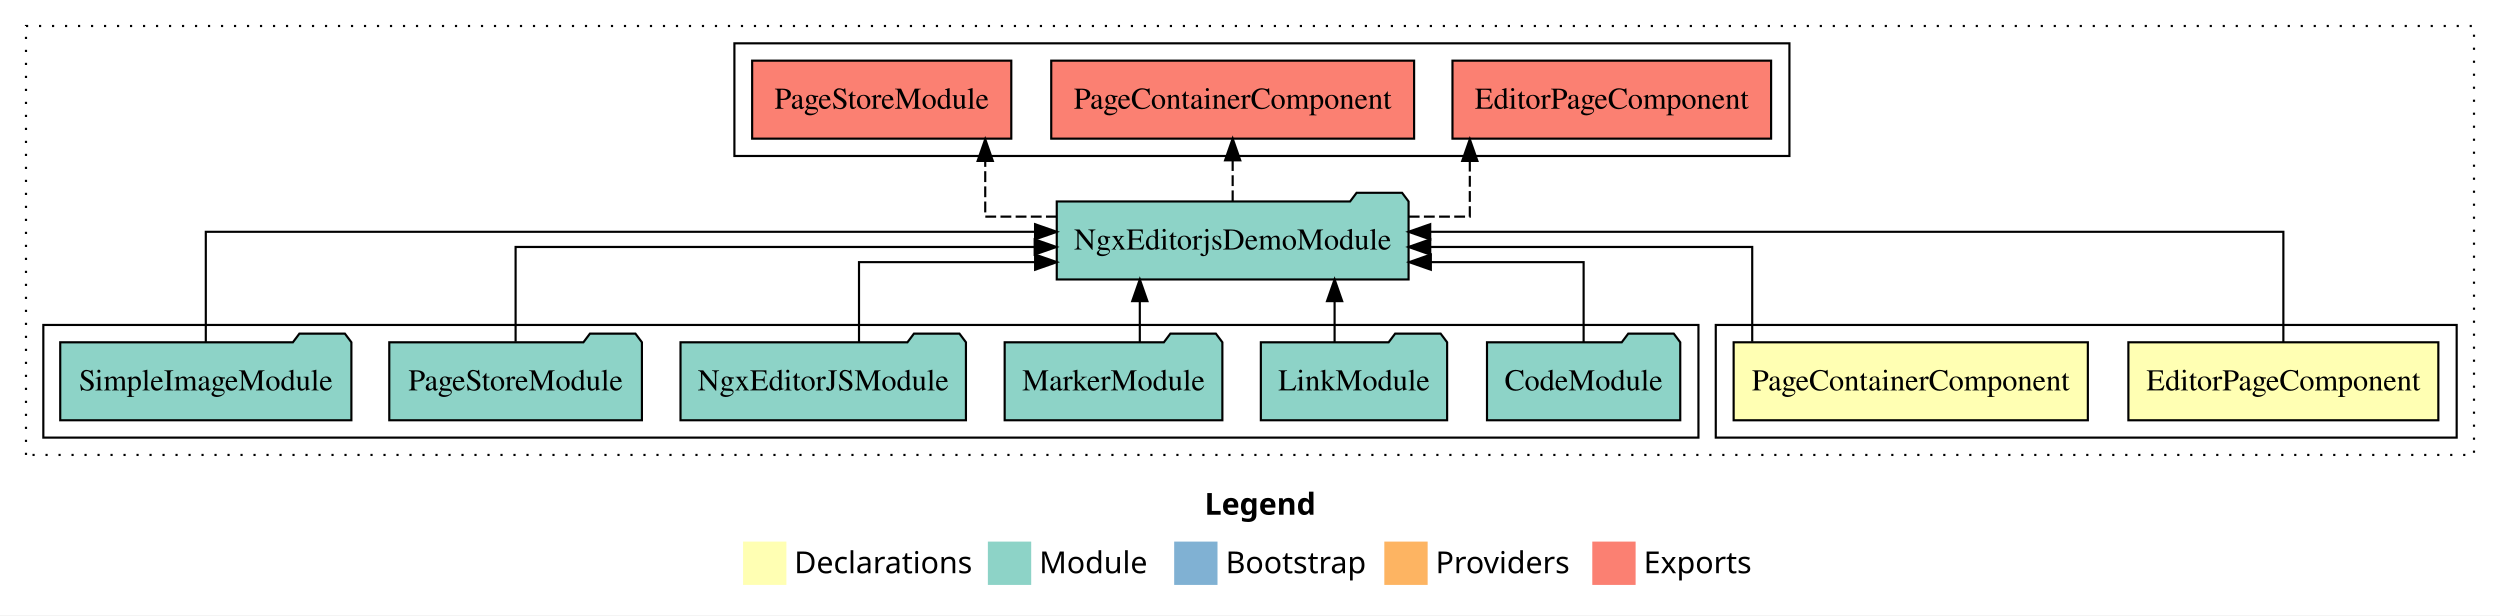
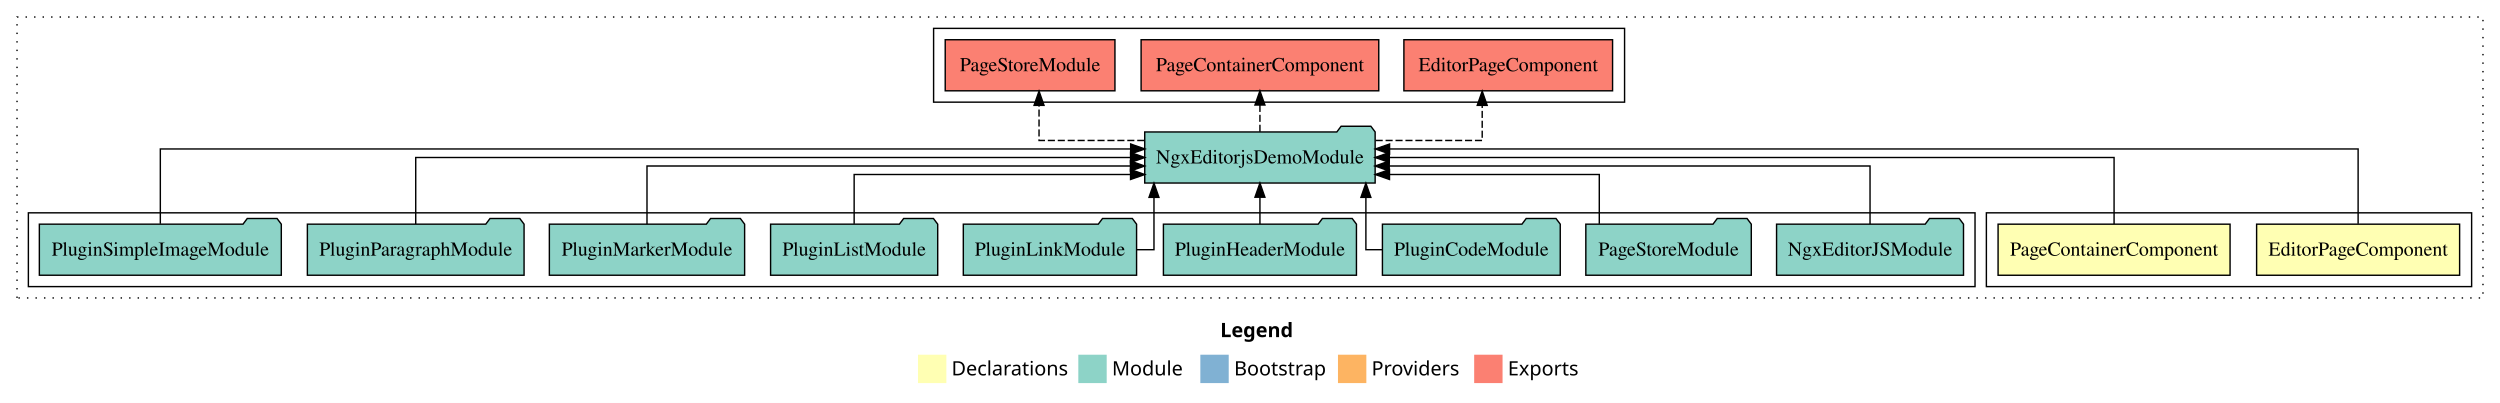
- <svg xmlns="http://www.w3.org/2000/svg" width="1154pt" height="284pt" viewBox="0.00 0.00 1154.00 284.00">
+ <svg xmlns="http://www.w3.org/2000/svg" width="1762pt" height="284pt" viewBox="0.00 0.00 1762.00 284.00">
  <g id="graph0" class="graph" transform="scale(1 1) rotate(0) translate(4 280)">
-     <polygon fill="#ffffff" stroke="transparent" points="-4,4 -4,-280 1150,-280 1150,4 -4,4" />
-     <text text-anchor="start" x="552.009" y="-42.4" font-family="sans-serif" font-weight="bold" font-size="14.00" fill="#000000">Legend</text>
-     <polygon fill="#ffffb3" stroke="transparent" points="339,-10 339,-30 359,-30 359,-10 339,-10" />
-     <text text-anchor="start" x="362.629" y="-15.4" font-family="sans-serif" font-size="14.00" fill="#000000">  Declarations</text>
-     <polygon fill="#8dd3c7" stroke="transparent" points="452,-10 452,-30 472,-30 472,-10 452,-10" />
-     <text text-anchor="start" x="475.725" y="-15.4" font-family="sans-serif" font-size="14.00" fill="#000000">  Module</text>
-     <polygon fill="#80b1d3" stroke="transparent" points="538,-10 538,-30 558,-30 558,-10 538,-10" />
-     <text text-anchor="start" x="561.781" y="-15.4" font-family="sans-serif" font-size="14.00" fill="#000000">  Bootstrap</text>
-     <polygon fill="#fdb462" stroke="transparent" points="635,-10 635,-30 655,-30 655,-10 635,-10" />
-     <text text-anchor="start" x="658.673" y="-15.4" font-family="sans-serif" font-size="14.00" fill="#000000">  Providers</text>
-     <polygon fill="#fb8072" stroke="transparent" points="731,-10 731,-30 751,-30 751,-10 731,-10" />
-     <text text-anchor="start" x="754.726" y="-15.4" font-family="sans-serif" font-size="14.00" fill="#000000">  Exports</text>
+     <polygon fill="#ffffff" stroke="transparent" points="-4,4 -4,-280 1758,-280 1758,4 -4,4" />
+     <text text-anchor="start" x="856.009" y="-42.4" font-family="sans-serif" font-weight="bold" font-size="14.00" fill="#000000">Legend</text>
+     <polygon fill="#ffffb3" stroke="transparent" points="643,-10 643,-30 663,-30 663,-10 643,-10" />
+     <text text-anchor="start" x="666.629" y="-15.4" font-family="sans-serif" font-size="14.00" fill="#000000">  Declarations</text>
+     <polygon fill="#8dd3c7" stroke="transparent" points="756,-10 756,-30 776,-30 776,-10 756,-10" />
+     <text text-anchor="start" x="779.725" y="-15.4" font-family="sans-serif" font-size="14.00" fill="#000000">  Module</text>
+     <polygon fill="#80b1d3" stroke="transparent" points="842,-10 842,-30 862,-30 862,-10 842,-10" />
+     <text text-anchor="start" x="865.781" y="-15.4" font-family="sans-serif" font-size="14.00" fill="#000000">  Bootstrap</text>
+     <polygon fill="#fdb462" stroke="transparent" points="939,-10 939,-30 959,-30 959,-10 939,-10" />
+     <text text-anchor="start" x="962.673" y="-15.4" font-family="sans-serif" font-size="14.00" fill="#000000">  Providers</text>
+     <polygon fill="#fb8072" stroke="transparent" points="1035,-10 1035,-30 1055,-30 1055,-10 1035,-10" />
+     <text text-anchor="start" x="1058.726" y="-15.4" font-family="sans-serif" font-size="14.00" fill="#000000">  Exports</text>
    <g id="clust1" class="cluster">
-       <polygon fill="none" stroke="#000000" stroke-dasharray="1,5" points="8,-70 8,-268 1138,-268 1138,-70 8,-70" />
+       <polygon fill="none" stroke="#000000" stroke-dasharray="1,5" points="8,-70 8,-268 1746,-268 1746,-70 8,-70" />
    </g>
    <g id="clust2" class="cluster">
-       <polygon fill="none" stroke="#000000" points="788,-78 788,-130 1130,-130 1130,-78 788,-78" />
+       <polygon fill="none" stroke="#000000" points="1396,-78 1396,-130 1738,-130 1738,-78 1396,-78" />
    </g>
    <g id="clust5" class="cluster">
-       <polygon fill="none" stroke="#000000" points="16,-78 16,-130 780,-130 780,-78 16,-78" />
+       <polygon fill="none" stroke="#000000" points="16,-78 16,-130 1388,-130 1388,-78 16,-78" />
    </g>
    <g id="clust6" class="cluster">
-       <polygon fill="none" stroke="#000000" points="335,-208 335,-260 822,-260 822,-208 335,-208" />
+       <polygon fill="none" stroke="#000000" points="654,-208 654,-260 1141,-260 1141,-208 654,-208" />
    </g>
    <g id="node1" class="node">
-       <polygon fill="#ffffb3" stroke="#000000" points="1121.539,-122 978.461,-122 978.461,-86 1121.539,-86 1121.539,-122" />
-       <text text-anchor="middle" x="1050" y="-99.8" font-family="Times,serif" font-size="14.00" fill="#000000">EditorPageComponent</text>
+       <polygon fill="#ffffb3" stroke="#000000" points="1729.539,-122 1586.461,-122 1586.461,-86 1729.539,-86 1729.539,-122" />
+       <text text-anchor="middle" x="1658" y="-99.8" font-family="Times,serif" font-size="14.00" fill="#000000">EditorPageComponent</text>
    </g>
    <g id="node3" class="node">
-       <polygon fill="#8dd3c7" stroke="#000000" points="646.198,-187 643.198,-191 622.198,-191 619.198,-187 483.802,-187 483.802,-151 646.198,-151 646.198,-187" />
-       <text text-anchor="middle" x="565" y="-164.8" font-family="Times,serif" font-size="14.00" fill="#000000">NgxEditorjsDemoModule</text>
+       <polygon fill="#8dd3c7" stroke="#000000" points="965.198,-187 962.198,-191 941.198,-191 938.198,-187 802.802,-187 802.802,-151 965.198,-151 965.198,-187" />
+       <text text-anchor="middle" x="884" y="-164.8" font-family="Times,serif" font-size="14.00" fill="#000000">NgxEditorjsDemoModule</text>
    </g>
    <g id="edge1" class="edge">
-       <path fill="none" stroke="#000000" d="M1050,-122.129C1050,-142.572 1050,-173 1050,-173 1050,-173 656.178,-173 656.178,-173" />
-       <polygon fill="#000000" stroke="#000000" points="656.178,-169.5 646.178,-173 656.178,-176.5 656.178,-169.5" />
+       <path fill="none" stroke="#000000" d="M1658,-122.284C1658,-143.321 1658,-175 1658,-175 1658,-175 975.369,-175 975.369,-175" />
+       <polygon fill="#000000" stroke="#000000" points="975.369,-171.5 965.369,-175 975.369,-178.5 975.369,-171.5" />
    </g>
    <g id="node2" class="node">
-       <polygon fill="#ffffb3" stroke="#000000" points="959.752,-122 796.248,-122 796.248,-86 959.752,-86 959.752,-122" />
-       <text text-anchor="middle" x="878" y="-99.8" font-family="Times,serif" font-size="14.00" fill="#000000">PageContainerComponent</text>
+       <polygon fill="#ffffb3" stroke="#000000" points="1567.752,-122 1404.248,-122 1404.248,-86 1567.752,-86 1567.752,-122" />
+       <text text-anchor="middle" x="1486" y="-99.8" font-family="Times,serif" font-size="14.00" fill="#000000">PageContainerComponent</text>
    </g>
    <g id="edge2" class="edge">
-       <path fill="none" stroke="#000000" d="M804.822,-122.267C804.822,-140.555 804.822,-166 804.822,-166 804.822,-166 656.193,-166 656.193,-166" />
-       <polygon fill="#000000" stroke="#000000" points="656.193,-162.5 646.193,-166 656.193,-169.5 656.193,-162.5" />
+       <path fill="none" stroke="#000000" d="M1486,-122.106C1486,-141.339 1486,-169 1486,-169 1486,-169 975.188,-169 975.188,-169" />
+       <polygon fill="#000000" stroke="#000000" points="975.188,-165.5 965.188,-169 975.188,-172.5 975.188,-165.5" />
+     </g>
+     <g id="node13" class="node">
+       <polygon fill="#fb8072" stroke="#000000" points="1132.539,-252 985.461,-252 985.461,-216 1132.539,-216 1132.539,-252" />
+       <text text-anchor="middle" x="1059" y="-229.8" font-family="Times,serif" font-size="14.00" fill="#000000">EditorPageComponent </text>
+     </g>
+     <g id="edge12" class="edge">
+       <path fill="none" stroke="#000000" stroke-dasharray="5,2" d="M965.54,-181C1003.605,-181 1040.657,-181 1040.657,-181 1040.657,-181 1040.657,-205.76 1040.657,-205.76" />
+       <polygon fill="#000000" stroke="#000000" points="1037.157,-205.76 1040.657,-215.76 1044.157,-205.76 1037.157,-205.76" />
+     </g>
+     <g id="node14" class="node">
+       <polygon fill="#fb8072" stroke="#000000" points="967.752,-252 800.248,-252 800.248,-216 967.752,-216 967.752,-252" />
+       <text text-anchor="middle" x="884" y="-229.8" font-family="Times,serif" font-size="14.00" fill="#000000">PageContainerComponent </text>
+     </g>
+     <g id="edge13" class="edge">
+       <path fill="none" stroke="#000000" stroke-dasharray="5,2" d="M884,-187.106C884,-187.106 884,-205.991 884,-205.991" />
+       <polygon fill="#000000" stroke="#000000" points="880.5,-205.991 884,-215.991 887.5,-205.991 880.5,-205.991" />
+     </g>
+     <g id="node15" class="node">
+       <polygon fill="#fb8072" stroke="#000000" points="781.81,-252 662.19,-252 662.19,-216 781.81,-216 781.81,-252" />
+       <text text-anchor="middle" x="722" y="-229.8" font-family="Times,serif" font-size="14.00" fill="#000000">PageStoreModule </text>
+     </g>
+     <g id="edge14" class="edge">
+       <path fill="none" stroke="#000000" stroke-dasharray="5,2" d="M802.509,-181C764.84,-181 728.313,-181 728.313,-181 728.313,-181 728.313,-205.76 728.313,-205.76" />
+       <polygon fill="#000000" stroke="#000000" points="724.813,-205.76 728.313,-215.76 731.813,-205.76 724.813,-205.76" />
+     </g>
+     <g id="node4" class="node">
+       <polygon fill="#8dd3c7" stroke="#000000" points="1379.878,-122 1376.878,-126 1355.878,-126 1352.878,-122 1248.122,-122 1248.122,-86 1379.878,-86 1379.878,-122" />
+       <text text-anchor="middle" x="1314" y="-99.8" font-family="Times,serif" font-size="14.00" fill="#000000">NgxEditorJSModule</text>
+     </g>
+     <g id="edge3" class="edge">
+       <path fill="none" stroke="#000000" d="M1314,-122.022C1314,-139.373 1314,-163 1314,-163 1314,-163 975.132,-163 975.132,-163" />
+       <polygon fill="#000000" stroke="#000000" points="975.132,-159.5 965.132,-163 975.132,-166.5 975.132,-159.5" />
+     </g>
+     <g id="node5" class="node">
+       <polygon fill="#8dd3c7" stroke="#000000" points="1230.31,-122 1227.31,-126 1206.31,-126 1203.31,-122 1113.69,-122 1113.69,-86 1230.31,-86 1230.31,-122" />
+       <text text-anchor="middle" x="1172" y="-99.8" font-family="Times,serif" font-size="14.00" fill="#000000">PageStoreModule</text>
+     </g>
+     <g id="edge4" class="edge">
+       <path fill="none" stroke="#000000" d="M1123.182,-122.24C1123.182,-137.571 1123.182,-157 1123.182,-157 1123.182,-157 975.31,-157 975.31,-157" />
+       <polygon fill="#000000" stroke="#000000" points="975.31,-153.5 965.31,-157 975.31,-160.5 975.31,-153.5" />
+     </g>
+     <g id="node6" class="node">
+       <polygon fill="#8dd3c7" stroke="#000000" points="1095.665,-122 1092.665,-126 1071.665,-126 1068.665,-122 970.335,-122 970.335,-86 1095.665,-86 1095.665,-122" />
+       <text text-anchor="middle" x="1033" y="-99.8" font-family="Times,serif" font-size="14.00" fill="#000000">PluginCodeModule</text>
+     </g>
+     <g id="edge5" class="edge">
+       <path fill="none" stroke="#000000" d="M970.293,-104C963.326,-104 958.681,-104 958.681,-104 958.681,-104 958.681,-140.894 958.681,-140.894" />
+       <polygon fill="#000000" stroke="#000000" points="955.181,-140.894 958.681,-150.894 962.181,-140.894 955.181,-140.894" />
+     </g>
+     <g id="node7" class="node">
+       <polygon fill="#8dd3c7" stroke="#000000" points="952.025,-122 949.025,-126 928.025,-126 925.025,-122 815.975,-122 815.975,-86 952.025,-86 952.025,-122" />
+       <text text-anchor="middle" x="884" y="-99.8" font-family="Times,serif" font-size="14.00" fill="#000000">PluginHeaderModule</text>
+     </g>
+     <g id="edge6" class="edge">
+       <path fill="none" stroke="#000000" d="M884,-122.106C884,-122.106 884,-140.991 884,-140.991" />
+       <polygon fill="#000000" stroke="#000000" points="880.5,-140.991 884,-150.991 887.5,-140.991 880.5,-140.991" />
+     </g>
+     <g id="node8" class="node">
+       <polygon fill="#8dd3c7" stroke="#000000" points="797.058,-122 794.058,-126 773.058,-126 770.058,-122 674.942,-122 674.942,-86 797.058,-86 797.058,-122" />
+       <text text-anchor="middle" x="736" y="-99.8" font-family="Times,serif" font-size="14.00" fill="#000000">PluginLinkModule</text>
+     </g>
+     <g id="edge7" class="edge">
+       <path fill="none" stroke="#000000" d="M797.212,-104C804.446,-104 809.319,-104 809.319,-104 809.319,-104 809.319,-140.894 809.319,-140.894" />
+       <polygon fill="#000000" stroke="#000000" points="805.819,-140.894 809.319,-150.894 812.819,-140.894 805.819,-140.894" />
+     </g>
+     <g id="node9" class="node">
+       <polygon fill="#8dd3c7" stroke="#000000" points="656.892,-122 653.892,-126 632.892,-126 629.892,-122 539.108,-122 539.108,-86 656.892,-86 656.892,-122" />
+       <text text-anchor="middle" x="598" y="-99.8" font-family="Times,serif" font-size="14.00" fill="#000000">PluginListModule</text>
+     </g>
+     <g id="edge8" class="edge">
+       <path fill="none" stroke="#000000" d="M598,-122.24C598,-137.571 598,-157 598,-157 598,-157 792.809,-157 792.809,-157" />
+       <polygon fill="#000000" stroke="#000000" points="792.809,-160.5 802.809,-157 792.809,-153.5 792.809,-160.5" />
    </g>
    <g id="node10" class="node">
-       <polygon fill="#fb8072" stroke="#000000" points="813.539,-252 666.461,-252 666.461,-216 813.539,-216 813.539,-252" />
-       <text text-anchor="middle" x="740" y="-229.8" font-family="Times,serif" font-size="14.00" fill="#000000">EditorPageComponent </text>
+       <polygon fill="#8dd3c7" stroke="#000000" points="520.809,-122 517.809,-126 496.809,-126 493.809,-122 383.191,-122 383.191,-86 520.809,-86 520.809,-122" />
+       <text text-anchor="middle" x="452" y="-99.8" font-family="Times,serif" font-size="14.00" fill="#000000">PluginMarkerModule</text>
    </g>
    <g id="edge9" class="edge">
-       <path fill="none" stroke="#000000" stroke-dasharray="5,2" d="M646.275,-180C662.397,-180 674.465,-180 674.465,-180 674.465,-180 674.465,-205.718 674.465,-205.718" />
-       <polygon fill="#000000" stroke="#000000" points="670.965,-205.718 674.465,-215.718 677.965,-205.718 670.965,-205.718" />
+       <path fill="none" stroke="#000000" d="M452,-122.022C452,-139.373 452,-163 452,-163 452,-163 792.744,-163 792.744,-163" />
+       <polygon fill="#000000" stroke="#000000" points="792.744,-166.5 802.744,-163 792.744,-159.5 792.744,-166.5" />
    </g>
    <g id="node11" class="node">
-       <polygon fill="#fb8072" stroke="#000000" points="648.752,-252 481.248,-252 481.248,-216 648.752,-216 648.752,-252" />
-       <text text-anchor="middle" x="565" y="-229.8" font-family="Times,serif" font-size="14.00" fill="#000000">PageContainerComponent </text>
+       <polygon fill="#8dd3c7" stroke="#000000" points="365.361,-122 362.361,-126 341.361,-126 338.361,-122 212.639,-122 212.639,-86 365.361,-86 365.361,-122" />
+       <text text-anchor="middle" x="289" y="-99.8" font-family="Times,serif" font-size="14.00" fill="#000000">PluginParagraphModule</text>
    </g>
    <g id="edge10" class="edge">
-       <path fill="none" stroke="#000000" stroke-dasharray="5,2" d="M565,-187.106C565,-187.106 565,-205.991 565,-205.991" />
-       <polygon fill="#000000" stroke="#000000" points="561.5,-205.991 565,-215.991 568.5,-205.991 561.5,-205.991" />
+       <path fill="none" stroke="#000000" d="M289,-122.106C289,-141.339 289,-169 289,-169 289,-169 792.826,-169 792.826,-169" />
+       <polygon fill="#000000" stroke="#000000" points="792.826,-172.5 802.826,-169 792.826,-165.5 792.826,-172.5" />
    </g>
    <g id="node12" class="node">
-       <polygon fill="#fb8072" stroke="#000000" points="462.81,-252 343.19,-252 343.19,-216 462.81,-216 462.81,-252" />
-       <text text-anchor="middle" x="403" y="-229.8" font-family="Times,serif" font-size="14.00" fill="#000000">PageStoreModule </text>
+       <polygon fill="#8dd3c7" stroke="#000000" points="194.263,-122 191.263,-126 170.263,-126 167.263,-122 23.737,-122 23.737,-86 194.263,-86 194.263,-122" />
+       <text text-anchor="middle" x="109" y="-99.8" font-family="Times,serif" font-size="14.00" fill="#000000">PluginSimpleImageModule</text>
    </g>
    <g id="edge11" class="edge">
-       <path fill="none" stroke="#000000" stroke-dasharray="5,2" d="M483.82,-180C465.216,-180 450.783,-180 450.783,-180 450.783,-180 450.783,-205.718 450.783,-205.718" />
-       <polygon fill="#000000" stroke="#000000" points="447.283,-205.718 450.783,-215.718 454.283,-205.718 447.283,-205.718" />
-     </g>
-     <g id="node4" class="node">
-       <polygon fill="#8dd3c7" stroke="#000000" points="771.601,-122 768.601,-126 747.601,-126 744.601,-122 682.399,-122 682.399,-86 771.601,-86 771.601,-122" />
-       <text text-anchor="middle" x="727" y="-99.8" font-family="Times,serif" font-size="14.00" fill="#000000">CodeModule</text>
-     </g>
-     <g id="edge3" class="edge">
-       <path fill="none" stroke="#000000" d="M727,-122.009C727,-138.049 727,-159 727,-159 727,-159 656.475,-159 656.475,-159" />
-       <polygon fill="#000000" stroke="#000000" points="656.475,-155.5 646.475,-159 656.475,-162.5 656.475,-155.5" />
-     </g>
-     <g id="node5" class="node">
-       <polygon fill="#8dd3c7" stroke="#000000" points="663.993,-122 660.993,-126 639.993,-126 636.993,-122 578.007,-122 578.007,-86 663.993,-86 663.993,-122" />
-       <text text-anchor="middle" x="621" y="-99.8" font-family="Times,serif" font-size="14.00" fill="#000000">LinkModule</text>
-     </g>
-     <g id="edge4" class="edge">
-       <path fill="none" stroke="#000000" d="M612.051,-122.106C612.051,-122.106 612.051,-140.991 612.051,-140.991" />
-       <polygon fill="#000000" stroke="#000000" points="608.551,-140.991 612.051,-150.991 615.551,-140.991 608.551,-140.991" />
-     </g>
-     <g id="node6" class="node">
-       <polygon fill="#8dd3c7" stroke="#000000" points="560.245,-122 557.245,-126 536.245,-126 533.245,-122 459.755,-122 459.755,-86 560.245,-86 560.245,-122" />
-       <text text-anchor="middle" x="510" y="-99.8" font-family="Times,serif" font-size="14.00" fill="#000000">MarkerModule</text>
-     </g>
-     <g id="edge5" class="edge">
-       <path fill="none" stroke="#000000" d="M522.137,-122.106C522.137,-122.106 522.137,-140.991 522.137,-140.991" />
-       <polygon fill="#000000" stroke="#000000" points="518.637,-140.991 522.137,-150.991 525.637,-140.991 518.637,-140.991" />
-     </g>
-     <g id="node7" class="node">
-       <polygon fill="#8dd3c7" stroke="#000000" points="441.878,-122 438.878,-126 417.878,-126 414.878,-122 310.122,-122 310.122,-86 441.878,-86 441.878,-122" />
-       <text text-anchor="middle" x="376" y="-99.8" font-family="Times,serif" font-size="14.00" fill="#000000">NgxEditorJSModule</text>
-     </g>
-     <g id="edge6" class="edge">
-       <path fill="none" stroke="#000000" d="M392.517,-122.009C392.517,-138.049 392.517,-159 392.517,-159 392.517,-159 473.809,-159 473.809,-159" />
-       <polygon fill="#000000" stroke="#000000" points="473.809,-162.5 483.809,-159 473.809,-155.5 473.809,-162.5" />
-     </g>
-     <g id="node8" class="node">
-       <polygon fill="#8dd3c7" stroke="#000000" points="292.31,-122 289.31,-126 268.31,-126 265.31,-122 175.69,-122 175.69,-86 292.31,-86 292.31,-122" />
-       <text text-anchor="middle" x="234" y="-99.8" font-family="Times,serif" font-size="14.00" fill="#000000">PageStoreModule</text>
-     </g>
-     <g id="edge7" class="edge">
-       <path fill="none" stroke="#000000" d="M234,-122.267C234,-140.555 234,-166 234,-166 234,-166 473.604,-166 473.604,-166" />
-       <polygon fill="#000000" stroke="#000000" points="473.604,-169.5 483.604,-166 473.604,-162.5 473.604,-169.5" />
-     </g>
-     <g id="node9" class="node">
-       <polygon fill="#8dd3c7" stroke="#000000" points="158.199,-122 155.199,-126 134.199,-126 131.199,-122 23.801,-122 23.801,-86 158.199,-86 158.199,-122" />
-       <text text-anchor="middle" x="91" y="-99.8" font-family="Times,serif" font-size="14.00" fill="#000000">SimpleImageModule</text>
-     </g>
-     <g id="edge8" class="edge">
-       <path fill="none" stroke="#000000" d="M91,-122.129C91,-142.572 91,-173 91,-173 91,-173 473.786,-173 473.786,-173" />
-       <polygon fill="#000000" stroke="#000000" points="473.786,-176.5 483.786,-173 473.786,-169.5 473.786,-176.5" />
+       <path fill="none" stroke="#000000" d="M109,-122.284C109,-143.321 109,-175 109,-175 109,-175 792.891,-175 792.891,-175" />
+       <polygon fill="#000000" stroke="#000000" points="792.891,-178.5 802.891,-175 792.891,-171.5 792.891,-178.5" />
    </g>
  </g>
</svg>
